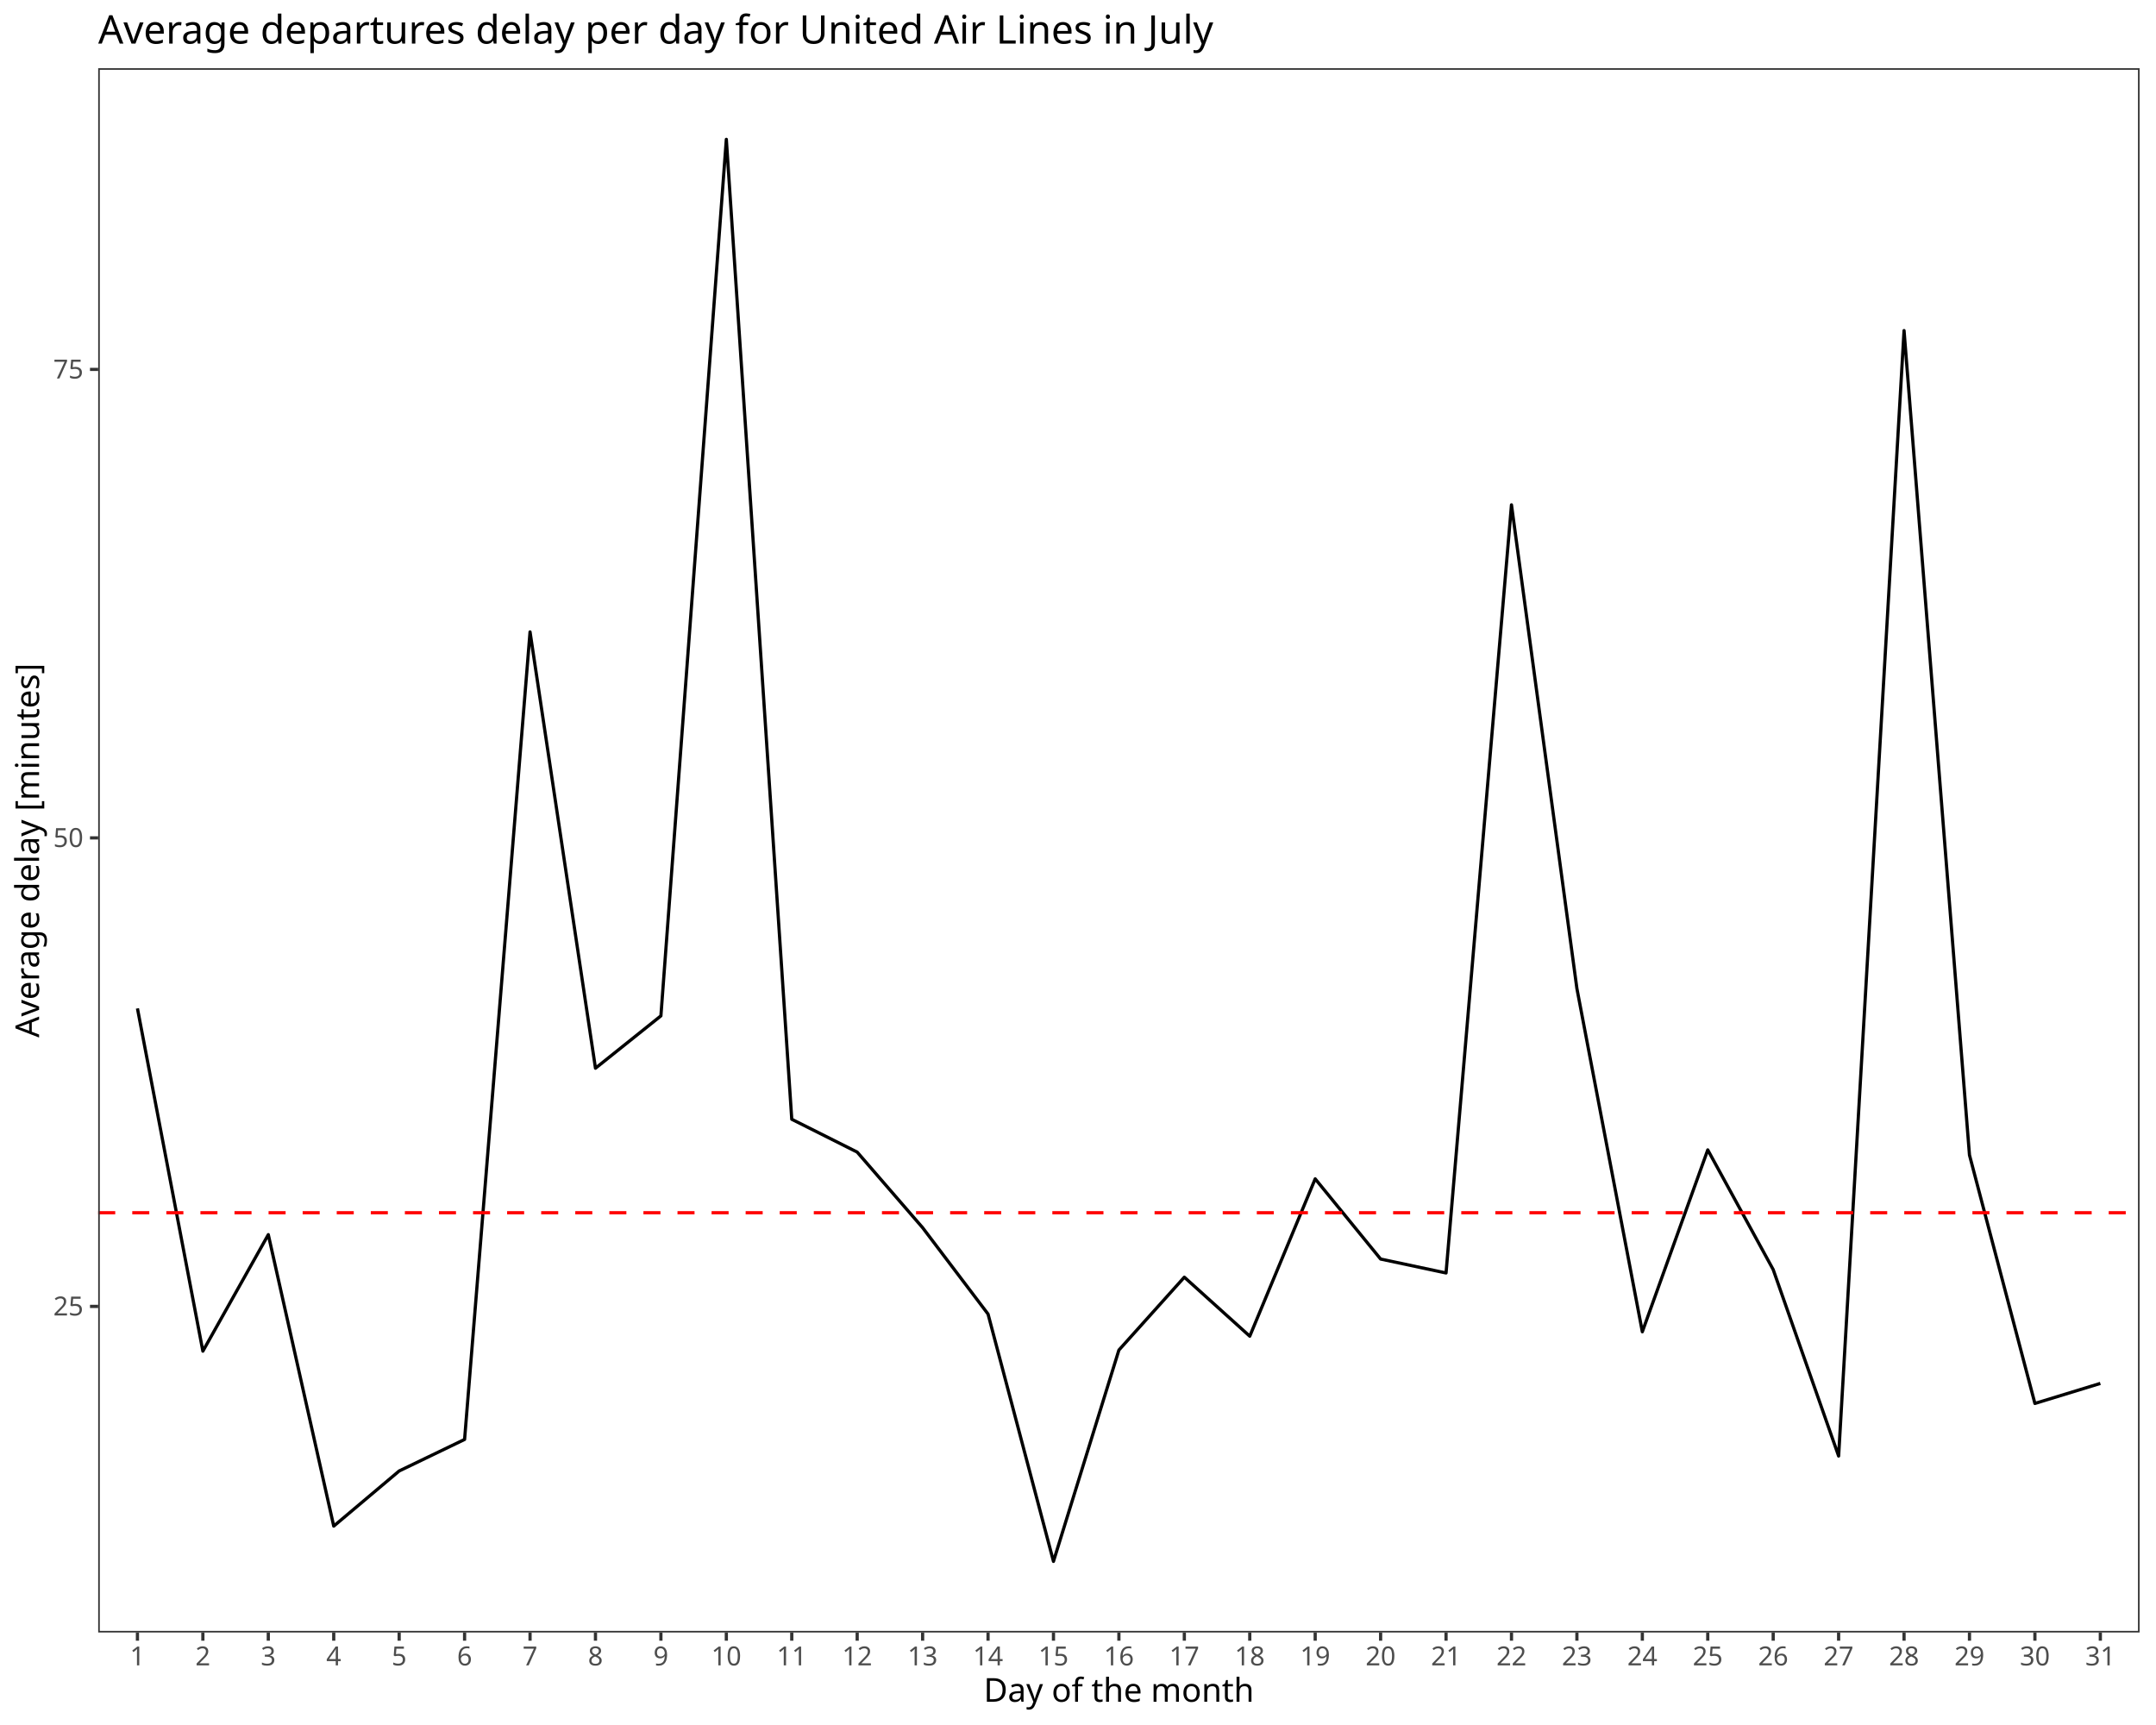
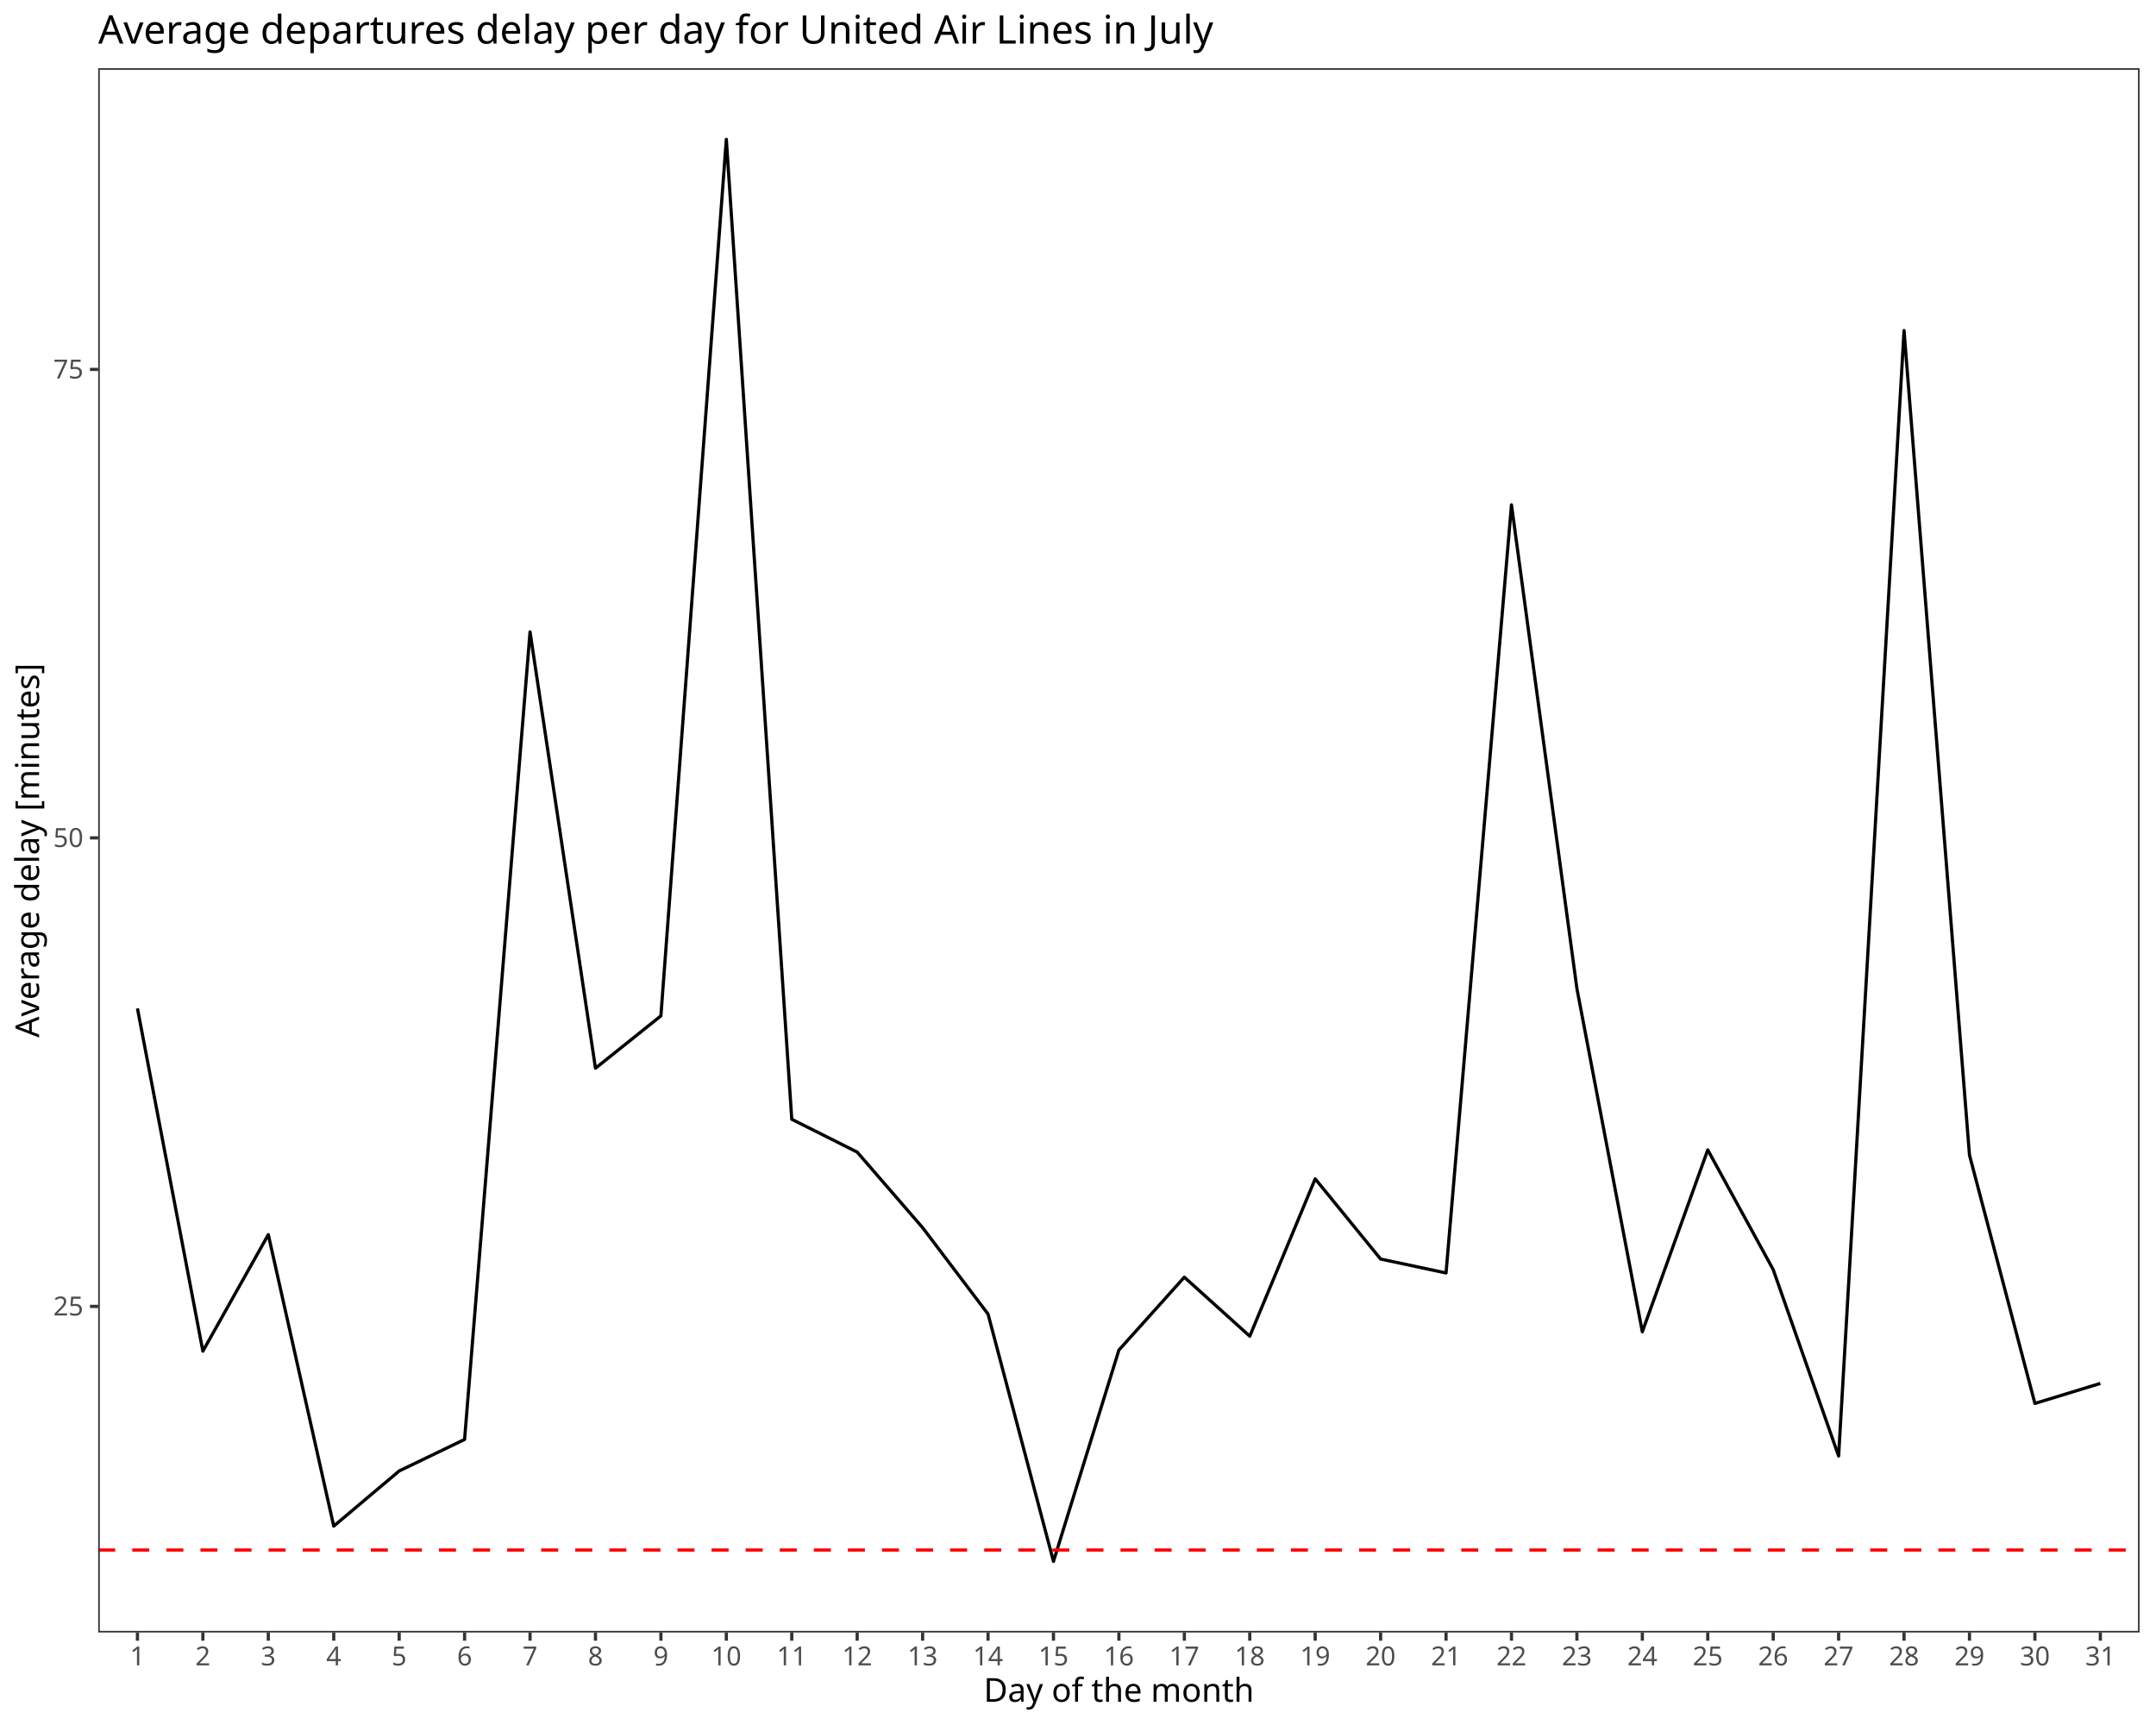
<svg xmlns="http://www.w3.org/2000/svg" class="svglite" data-engine-version="2.0" width="720.00pt" height="576.00pt" viewBox="0 0 720.00 576.00">
  <defs>
    <style type="text/css">
    .svglite line, .svglite polyline, .svglite polygon, .svglite path, .svglite rect, .svglite circle {
      fill: none;
      stroke: #000000;
      stroke-linecap: round;
      stroke-linejoin: round;
      stroke-miterlimit: 10.00;
    }
  </style>
  </defs>
  <rect width="100%" height="100%" style="stroke: none; fill: #FFFFFF;" />
  <defs>
    <clipPath id="cpMC4wMHw3MjAuMDB8MC4wMHw1NzYuMDA=">
      <rect x="0.00" y="0.00" width="720.00" height="576.00" />
    </clipPath>
  </defs>
  <g clip-path="url(#cpMC4wMHw3MjAuMDB8MC4wMHw1NzYuMDA=)">
    <rect x="0.00" y="0.00" width="720.00" height="576.00" style="stroke-width: 1.07; stroke: #FFFFFF; fill: #FFFFFF;" />
  </g>
  <defs>
    <clipPath id="cpMzIuNzl8NzE0LjUyfDIyLjc4fDU0NS4xMQ==">
      <rect x="32.79" y="22.78" width="681.73" height="522.33" />
    </clipPath>
  </defs>
  <g clip-path="url(#cpMzIuNzl8NzE0LjUyfDIyLjc4fDU0NS4xMQ==)">
    <rect x="32.79" y="22.78" width="681.73" height="522.33" style="stroke-width: 1.07; stroke: none; fill: #FFFFFF;" />
    <polyline points="45.90,336.72 67.75,451.17 89.60,412.26 111.45,509.59 133.30,491.18 155.15,480.65 177.01,211.01 198.86,356.69 220.71,339.21 242.56,46.53 264.41,373.74 286.26,384.70 308.11,409.94 329.96,438.78 351.81,521.37 373.66,450.80 395.51,426.47 417.36,446.17 439.21,393.63 461.06,420.41 482.91,425.06 504.76,168.57 526.61,330.09 548.46,444.70 570.31,383.96 592.16,423.93 614.01,486.19 635.86,110.39 657.71,385.68 679.56,468.63 701.41,461.94 " style="stroke-width: 1.07; stroke-linecap: butt;" />
-     <line x1="32.79" y1="404.94" x2="714.52" y2="404.94" style="stroke-width: 1.07; stroke: #FF0000; stroke-dasharray: 5.69,5.69; stroke-linecap: butt;" />
+     <line x1="32.79" y1="517.57" x2="714.52" y2="517.57" style="stroke-width: 1.07; stroke: #FF0000; stroke-dasharray: 5.69,5.69; stroke-linecap: butt;" />
    <rect x="32.79" y="22.78" width="681.73" height="522.33" style="stroke-width: 1.07; stroke: #333333;" />
  </g>
  <g clip-path="url(#cpMC4wMHw3MjAuMDB8MC4wMHw1NzYuMDA=)">
    <text x="27.86" y="439.25" text-anchor="end" style="font-size: 8.80px; fill: #4D4D4D; font-family: sans;" textLength="9.79px" lengthAdjust="spacingAndGlyphs">25</text>
    <text x="27.86" y="282.82" text-anchor="end" style="font-size: 8.80px; fill: #4D4D4D; font-family: sans;" textLength="9.79px" lengthAdjust="spacingAndGlyphs">50</text>
    <text x="27.86" y="126.38" text-anchor="end" style="font-size: 8.80px; fill: #4D4D4D; font-family: sans;" textLength="9.79px" lengthAdjust="spacingAndGlyphs">75</text>
    <polyline points="30.05,436.22 32.79,436.22 " style="stroke-width: 1.07; stroke: #333333; stroke-linecap: butt;" />
    <polyline points="30.05,279.79 32.79,279.79 " style="stroke-width: 1.07; stroke: #333333; stroke-linecap: butt;" />
    <polyline points="30.05,123.35 32.79,123.35 " style="stroke-width: 1.07; stroke: #333333; stroke-linecap: butt;" />
    <polyline points="45.90,547.85 45.90,545.11 " style="stroke-width: 1.07; stroke: #333333; stroke-linecap: butt;" />
    <polyline points="67.75,547.85 67.75,545.11 " style="stroke-width: 1.07; stroke: #333333; stroke-linecap: butt;" />
    <polyline points="89.60,547.85 89.60,545.11 " style="stroke-width: 1.07; stroke: #333333; stroke-linecap: butt;" />
    <polyline points="111.45,547.85 111.45,545.11 " style="stroke-width: 1.07; stroke: #333333; stroke-linecap: butt;" />
    <polyline points="133.30,547.85 133.30,545.11 " style="stroke-width: 1.07; stroke: #333333; stroke-linecap: butt;" />
    <polyline points="155.15,547.85 155.15,545.11 " style="stroke-width: 1.07; stroke: #333333; stroke-linecap: butt;" />
    <polyline points="177.01,547.85 177.01,545.11 " style="stroke-width: 1.07; stroke: #333333; stroke-linecap: butt;" />
    <polyline points="198.86,547.85 198.86,545.11 " style="stroke-width: 1.07; stroke: #333333; stroke-linecap: butt;" />
    <polyline points="220.71,547.85 220.71,545.11 " style="stroke-width: 1.07; stroke: #333333; stroke-linecap: butt;" />
    <polyline points="242.56,547.85 242.56,545.11 " style="stroke-width: 1.07; stroke: #333333; stroke-linecap: butt;" />
    <polyline points="264.41,547.85 264.41,545.11 " style="stroke-width: 1.07; stroke: #333333; stroke-linecap: butt;" />
    <polyline points="286.26,547.85 286.26,545.11 " style="stroke-width: 1.07; stroke: #333333; stroke-linecap: butt;" />
    <polyline points="308.11,547.85 308.11,545.11 " style="stroke-width: 1.07; stroke: #333333; stroke-linecap: butt;" />
    <polyline points="329.96,547.85 329.96,545.11 " style="stroke-width: 1.07; stroke: #333333; stroke-linecap: butt;" />
    <polyline points="351.81,547.85 351.81,545.11 " style="stroke-width: 1.07; stroke: #333333; stroke-linecap: butt;" />
    <polyline points="373.66,547.85 373.66,545.11 " style="stroke-width: 1.07; stroke: #333333; stroke-linecap: butt;" />
    <polyline points="395.51,547.85 395.51,545.11 " style="stroke-width: 1.07; stroke: #333333; stroke-linecap: butt;" />
    <polyline points="417.36,547.85 417.36,545.11 " style="stroke-width: 1.07; stroke: #333333; stroke-linecap: butt;" />
    <polyline points="439.21,547.85 439.21,545.11 " style="stroke-width: 1.07; stroke: #333333; stroke-linecap: butt;" />
    <polyline points="461.06,547.85 461.06,545.11 " style="stroke-width: 1.07; stroke: #333333; stroke-linecap: butt;" />
    <polyline points="482.91,547.85 482.91,545.11 " style="stroke-width: 1.07; stroke: #333333; stroke-linecap: butt;" />
    <polyline points="504.76,547.85 504.76,545.11 " style="stroke-width: 1.07; stroke: #333333; stroke-linecap: butt;" />
    <polyline points="526.61,547.85 526.61,545.11 " style="stroke-width: 1.07; stroke: #333333; stroke-linecap: butt;" />
    <polyline points="548.46,547.85 548.46,545.11 " style="stroke-width: 1.07; stroke: #333333; stroke-linecap: butt;" />
    <polyline points="570.31,547.85 570.31,545.11 " style="stroke-width: 1.07; stroke: #333333; stroke-linecap: butt;" />
    <polyline points="592.16,547.85 592.16,545.11 " style="stroke-width: 1.07; stroke: #333333; stroke-linecap: butt;" />
    <polyline points="614.01,547.85 614.01,545.11 " style="stroke-width: 1.07; stroke: #333333; stroke-linecap: butt;" />
    <polyline points="635.86,547.85 635.86,545.11 " style="stroke-width: 1.07; stroke: #333333; stroke-linecap: butt;" />
    <polyline points="657.71,547.85 657.71,545.11 " style="stroke-width: 1.07; stroke: #333333; stroke-linecap: butt;" />
    <polyline points="679.56,547.85 679.56,545.11 " style="stroke-width: 1.07; stroke: #333333; stroke-linecap: butt;" />
    <polyline points="701.41,547.85 701.41,545.11 " style="stroke-width: 1.07; stroke: #333333; stroke-linecap: butt;" />
    <text x="45.90" y="556.10" text-anchor="middle" style="font-size: 8.80px; fill: #4D4D4D; font-family: sans;" textLength="4.89px" lengthAdjust="spacingAndGlyphs">1</text>
    <text x="67.75" y="556.10" text-anchor="middle" style="font-size: 8.80px; fill: #4D4D4D; font-family: sans;" textLength="4.89px" lengthAdjust="spacingAndGlyphs">2</text>
    <text x="89.60" y="556.10" text-anchor="middle" style="font-size: 8.80px; fill: #4D4D4D; font-family: sans;" textLength="4.89px" lengthAdjust="spacingAndGlyphs">3</text>
    <text x="111.45" y="556.10" text-anchor="middle" style="font-size: 8.80px; fill: #4D4D4D; font-family: sans;" textLength="4.89px" lengthAdjust="spacingAndGlyphs">4</text>
    <text x="133.30" y="556.10" text-anchor="middle" style="font-size: 8.80px; fill: #4D4D4D; font-family: sans;" textLength="4.89px" lengthAdjust="spacingAndGlyphs">5</text>
    <text x="155.15" y="556.10" text-anchor="middle" style="font-size: 8.80px; fill: #4D4D4D; font-family: sans;" textLength="4.89px" lengthAdjust="spacingAndGlyphs">6</text>
    <text x="177.01" y="556.10" text-anchor="middle" style="font-size: 8.80px; fill: #4D4D4D; font-family: sans;" textLength="4.89px" lengthAdjust="spacingAndGlyphs">7</text>
    <text x="198.86" y="556.10" text-anchor="middle" style="font-size: 8.80px; fill: #4D4D4D; font-family: sans;" textLength="4.89px" lengthAdjust="spacingAndGlyphs">8</text>
    <text x="220.71" y="556.10" text-anchor="middle" style="font-size: 8.80px; fill: #4D4D4D; font-family: sans;" textLength="4.89px" lengthAdjust="spacingAndGlyphs">9</text>
    <text x="242.56" y="556.10" text-anchor="middle" style="font-size: 8.80px; fill: #4D4D4D; font-family: sans;" textLength="9.79px" lengthAdjust="spacingAndGlyphs">10</text>
    <text x="264.41" y="556.10" text-anchor="middle" style="font-size: 8.80px; fill: #4D4D4D; font-family: sans;" textLength="9.79px" lengthAdjust="spacingAndGlyphs">11</text>
    <text x="286.26" y="556.10" text-anchor="middle" style="font-size: 8.80px; fill: #4D4D4D; font-family: sans;" textLength="9.79px" lengthAdjust="spacingAndGlyphs">12</text>
    <text x="308.11" y="556.10" text-anchor="middle" style="font-size: 8.80px; fill: #4D4D4D; font-family: sans;" textLength="9.79px" lengthAdjust="spacingAndGlyphs">13</text>
    <text x="329.96" y="556.10" text-anchor="middle" style="font-size: 8.80px; fill: #4D4D4D; font-family: sans;" textLength="9.79px" lengthAdjust="spacingAndGlyphs">14</text>
    <text x="351.81" y="556.10" text-anchor="middle" style="font-size: 8.80px; fill: #4D4D4D; font-family: sans;" textLength="9.79px" lengthAdjust="spacingAndGlyphs">15</text>
    <text x="373.66" y="556.10" text-anchor="middle" style="font-size: 8.80px; fill: #4D4D4D; font-family: sans;" textLength="9.79px" lengthAdjust="spacingAndGlyphs">16</text>
    <text x="395.51" y="556.10" text-anchor="middle" style="font-size: 8.80px; fill: #4D4D4D; font-family: sans;" textLength="9.79px" lengthAdjust="spacingAndGlyphs">17</text>
    <text x="417.36" y="556.10" text-anchor="middle" style="font-size: 8.80px; fill: #4D4D4D; font-family: sans;" textLength="9.79px" lengthAdjust="spacingAndGlyphs">18</text>
    <text x="439.21" y="556.10" text-anchor="middle" style="font-size: 8.80px; fill: #4D4D4D; font-family: sans;" textLength="9.79px" lengthAdjust="spacingAndGlyphs">19</text>
    <text x="461.06" y="556.10" text-anchor="middle" style="font-size: 8.80px; fill: #4D4D4D; font-family: sans;" textLength="9.79px" lengthAdjust="spacingAndGlyphs">20</text>
    <text x="482.91" y="556.10" text-anchor="middle" style="font-size: 8.80px; fill: #4D4D4D; font-family: sans;" textLength="9.79px" lengthAdjust="spacingAndGlyphs">21</text>
    <text x="504.76" y="556.10" text-anchor="middle" style="font-size: 8.80px; fill: #4D4D4D; font-family: sans;" textLength="9.79px" lengthAdjust="spacingAndGlyphs">22</text>
    <text x="526.61" y="556.10" text-anchor="middle" style="font-size: 8.80px; fill: #4D4D4D; font-family: sans;" textLength="9.79px" lengthAdjust="spacingAndGlyphs">23</text>
    <text x="548.46" y="556.10" text-anchor="middle" style="font-size: 8.80px; fill: #4D4D4D; font-family: sans;" textLength="9.79px" lengthAdjust="spacingAndGlyphs">24</text>
    <text x="570.31" y="556.10" text-anchor="middle" style="font-size: 8.80px; fill: #4D4D4D; font-family: sans;" textLength="9.79px" lengthAdjust="spacingAndGlyphs">25</text>
    <text x="592.16" y="556.10" text-anchor="middle" style="font-size: 8.80px; fill: #4D4D4D; font-family: sans;" textLength="9.79px" lengthAdjust="spacingAndGlyphs">26</text>
    <text x="614.01" y="556.10" text-anchor="middle" style="font-size: 8.80px; fill: #4D4D4D; font-family: sans;" textLength="9.79px" lengthAdjust="spacingAndGlyphs">27</text>
    <text x="635.86" y="556.10" text-anchor="middle" style="font-size: 8.80px; fill: #4D4D4D; font-family: sans;" textLength="9.79px" lengthAdjust="spacingAndGlyphs">28</text>
    <text x="657.71" y="556.10" text-anchor="middle" style="font-size: 8.80px; fill: #4D4D4D; font-family: sans;" textLength="9.79px" lengthAdjust="spacingAndGlyphs">29</text>
    <text x="679.56" y="556.10" text-anchor="middle" style="font-size: 8.80px; fill: #4D4D4D; font-family: sans;" textLength="9.79px" lengthAdjust="spacingAndGlyphs">30</text>
    <text x="701.41" y="556.10" text-anchor="middle" style="font-size: 8.80px; fill: #4D4D4D; font-family: sans;" textLength="9.79px" lengthAdjust="spacingAndGlyphs">31</text>
    <text x="373.66" y="568.24" text-anchor="middle" style="font-size: 11.00px; font-family: sans;" textLength="83.78px" lengthAdjust="spacingAndGlyphs">Day of the month</text>
    <text transform="translate(13.05,283.95) rotate(-90)" text-anchor="middle" style="font-size: 11.00px; font-family: sans;" textLength="118.03px" lengthAdjust="spacingAndGlyphs">Average delay [minutes]</text>
    <text x="32.79" y="14.56" style="font-size: 13.20px; font-family: sans;" textLength="355.90px" lengthAdjust="spacingAndGlyphs">Average departures delay per day for United Air Lines in July</text>
  </g>
</svg>
